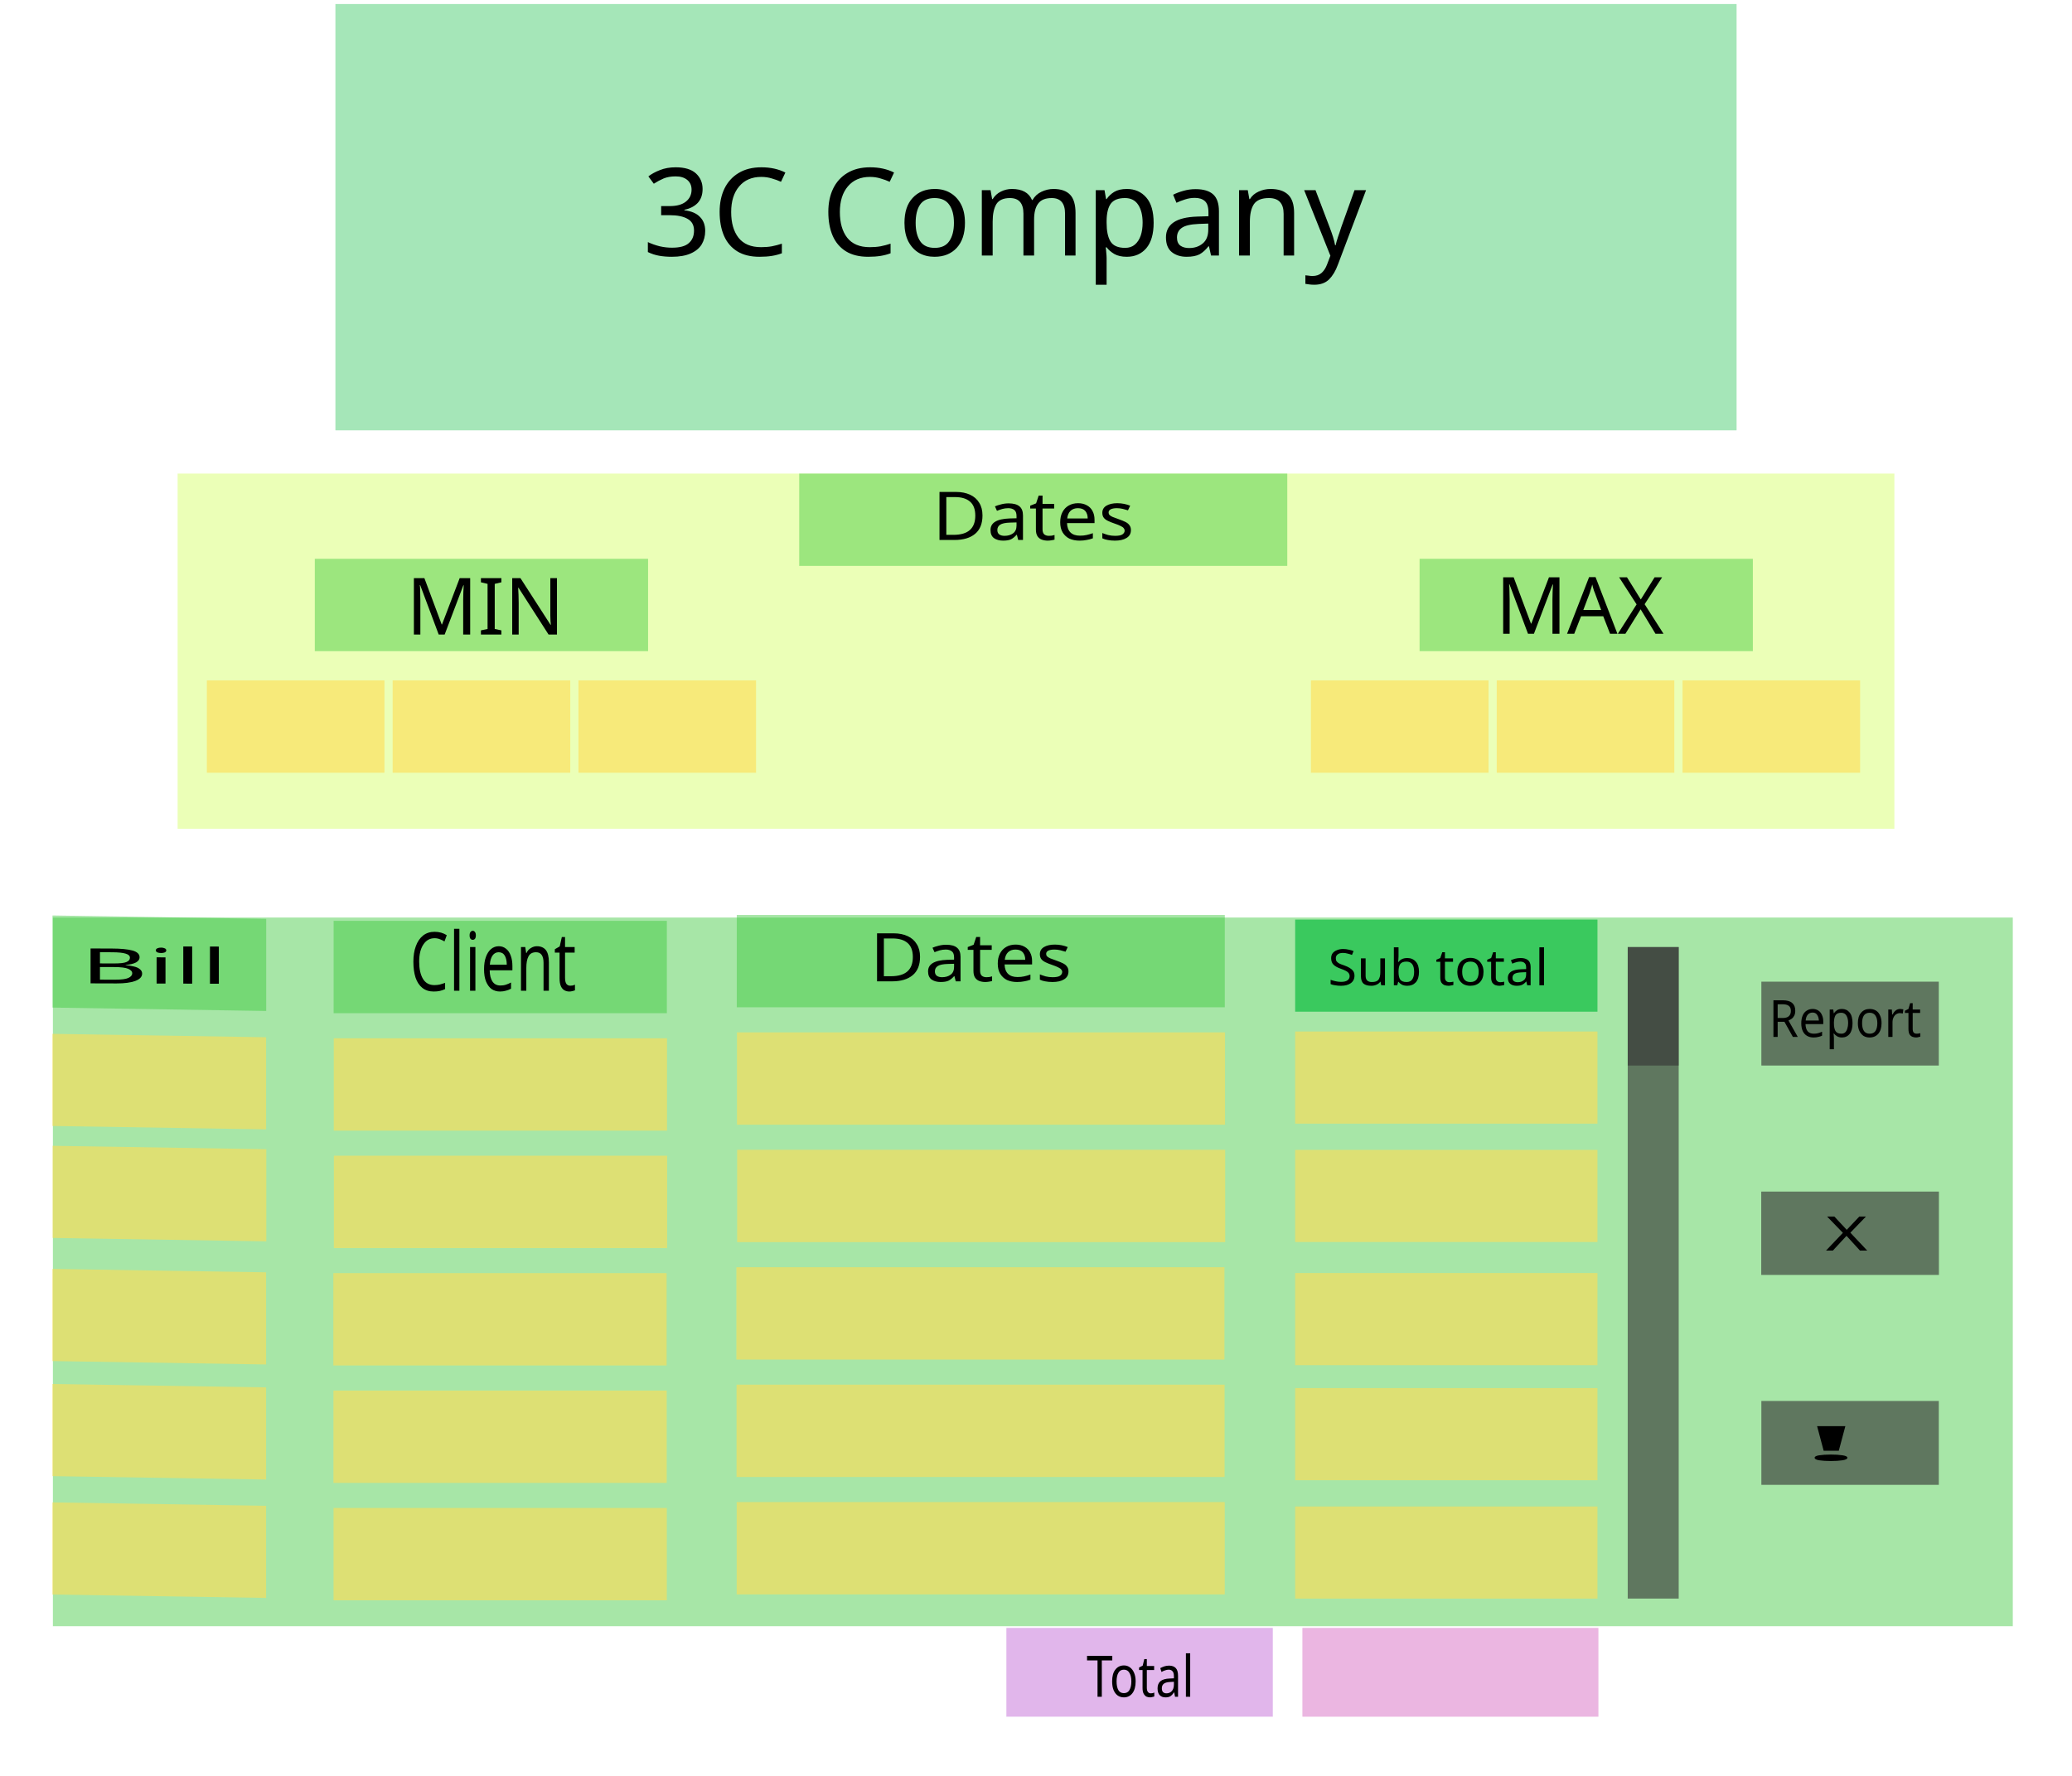
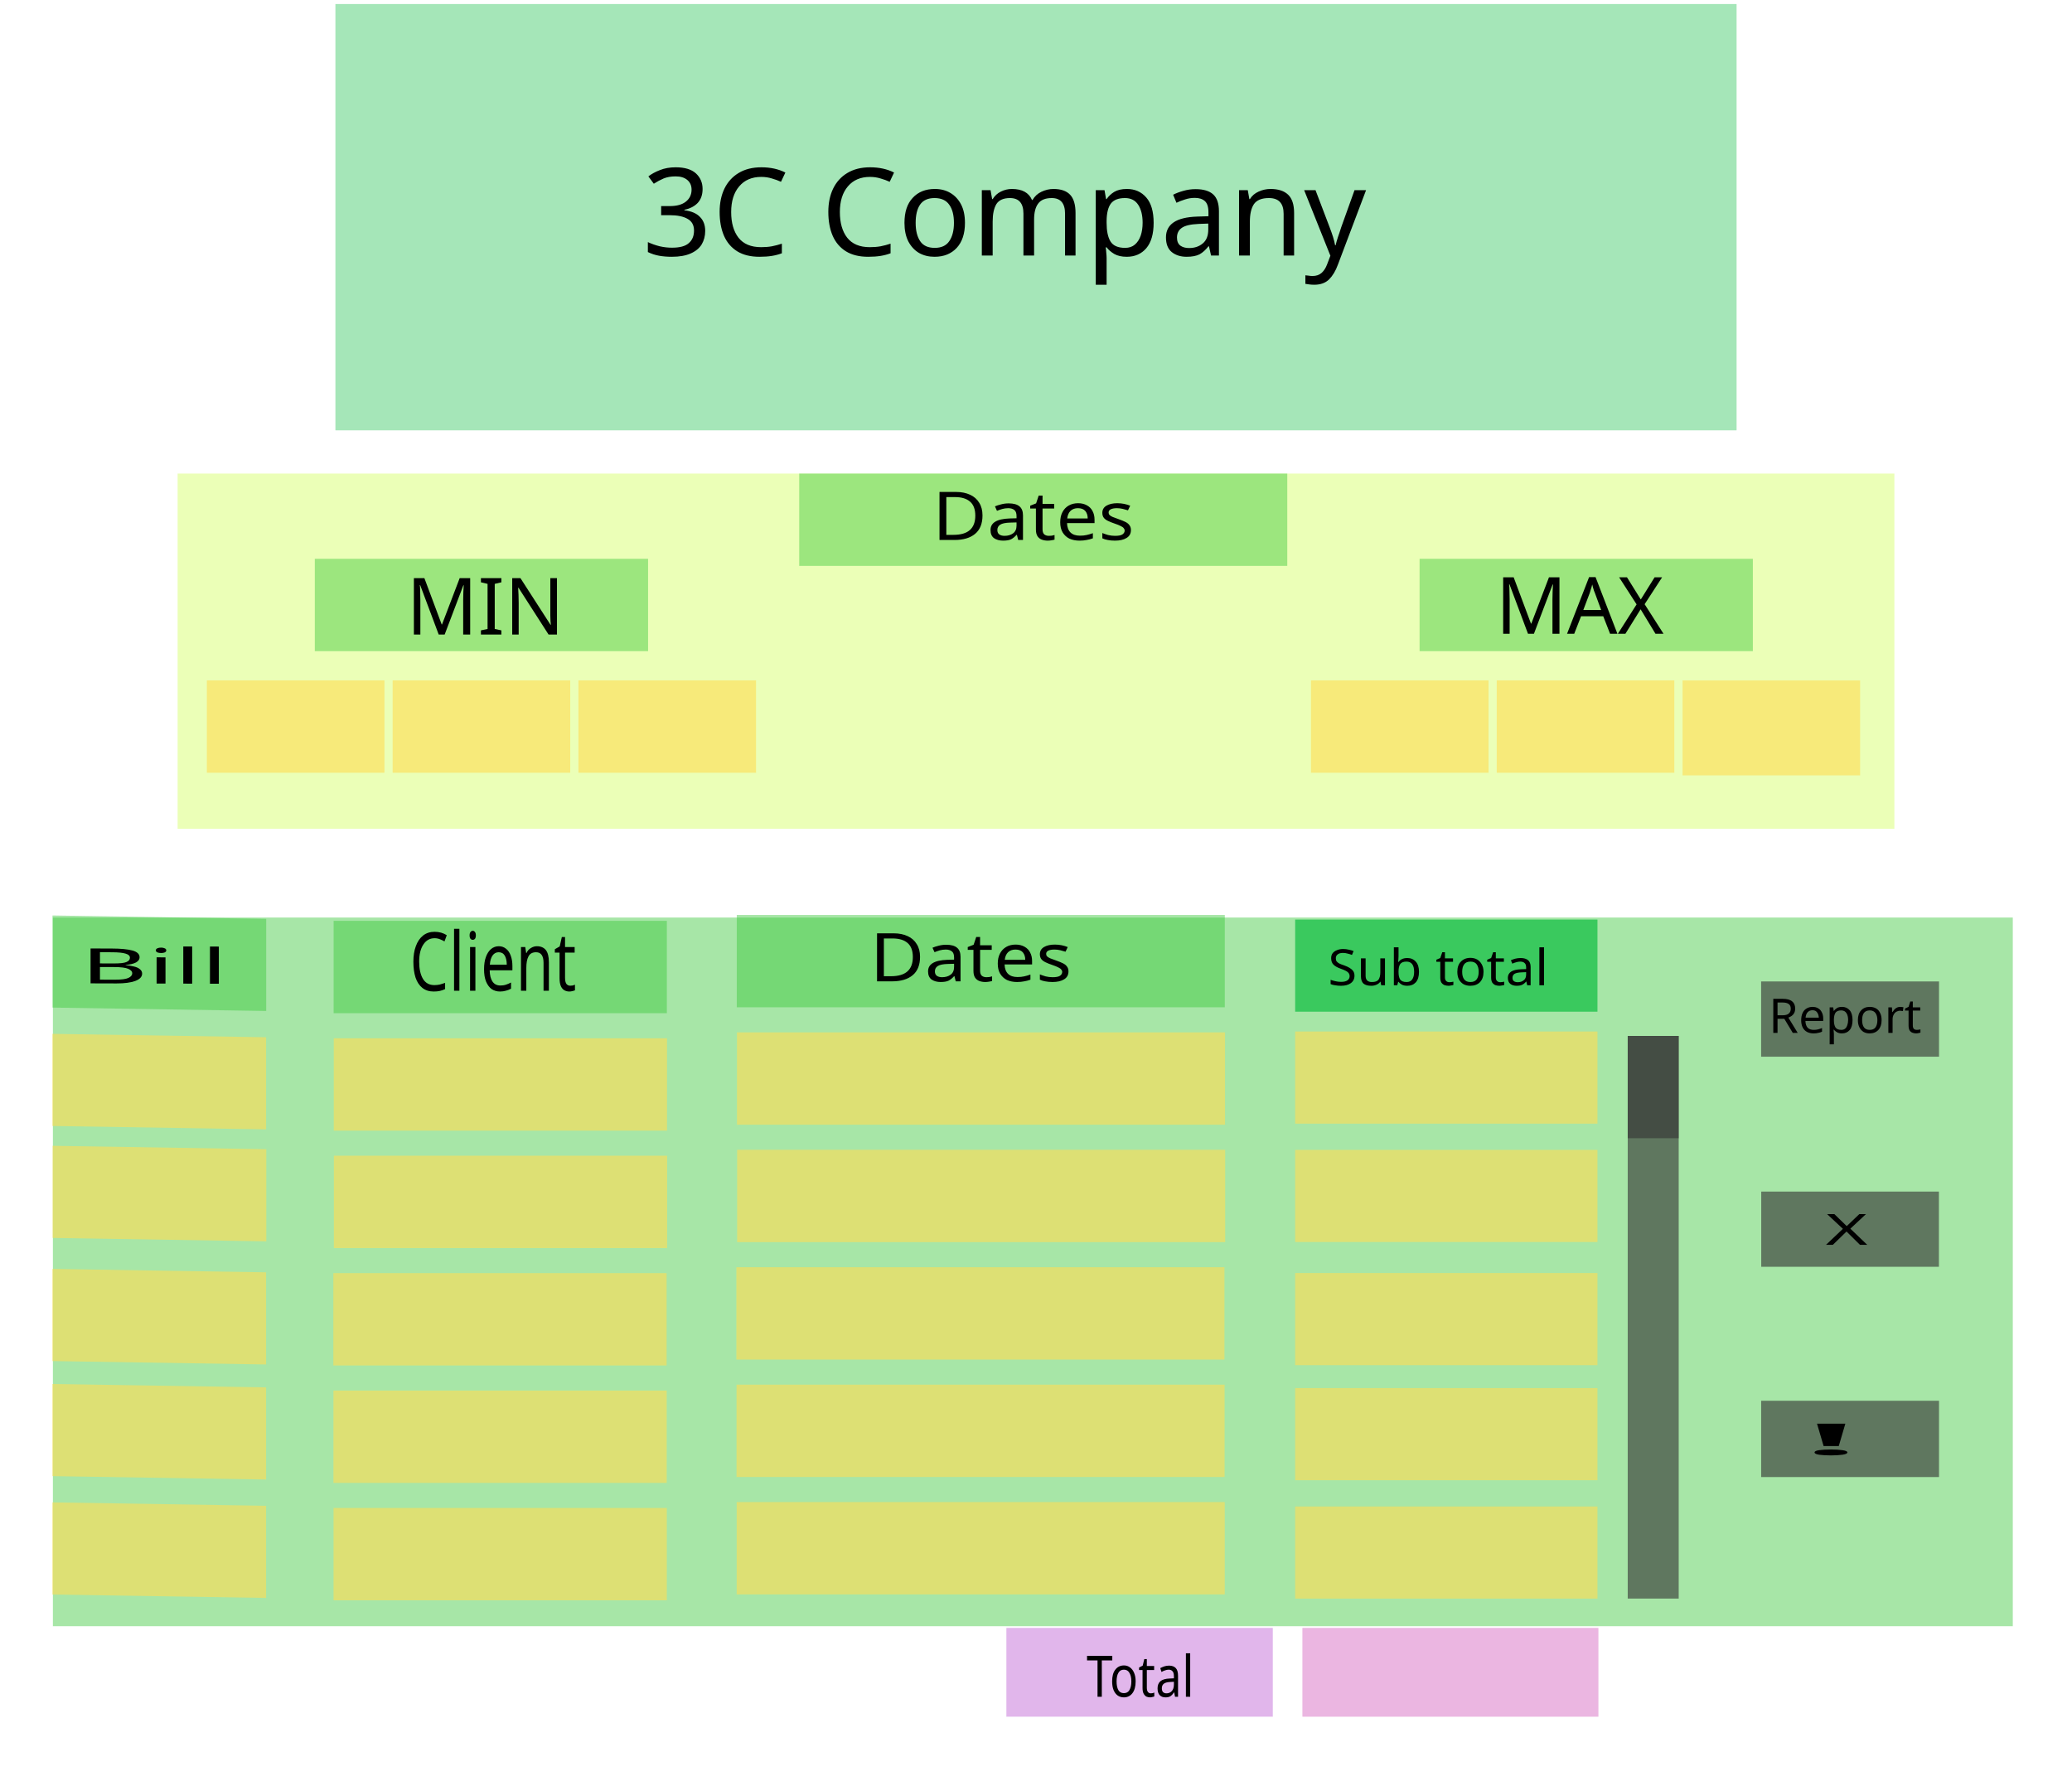
- <svg xmlns="http://www.w3.org/2000/svg" xmlns:ns2="http://www.openswatchbook.org/uri/2009/osb" xmlns:xlink="http://www.w3.org/1999/xlink" width="700" height="600" viewBox="0 0 185.208 158.75" version="1.1" id="svg8">
+ <svg xmlns="http://www.w3.org/2000/svg" xmlns:ns2="http://www.openswatchbook.org/uri/2009/osb" xmlns:xlink="http://www.w3.org/1999/xlink" id="svg8" version="1.1" viewBox="0 0 185.208 158.75" height="600" width="700">
  <defs id="defs2">
-     <linearGradient gradientUnits="userSpaceOnUse" y2="18.521" x2="122.058" y1="18.521" x1="-0.35" id="linearGradient3717" xlink:href="#linearGradient3715" gradientTransform="matrix(1.02906,0,0,1.028784,29.99345,0.3601222)" />
-     <linearGradient ns2:paint="solid" id="linearGradient3715">
-       <stop id="stop3713" offset="0" style="stop-color:#36c661;stop-opacity:1;" />
+     <linearGradient gradientTransform="matrix(1.02906,0,0,1.028784,29.99345,0.3601222)" xlink:href="#linearGradient3715" id="linearGradient3717" x1="-0.35" y1="18.521" x2="122.058" y2="18.521" gradientUnits="userSpaceOnUse" />
+     <linearGradient id="linearGradient3715" ns2:paint="solid">
+       <stop style="stop-color:#36c661;stop-opacity:1;" offset="0" id="stop3713" />
    </linearGradient>
  </defs>
  <g id="layer1">
-     <g transform="translate(-0.01186391)" id="g427">
-       <rect style="display:inline;opacity:0.446;fill:url(#linearGradient3717);fill-opacity:1;fill-rule:nonzero;stroke:#26b833;stroke-width:0.72;stroke-linecap:round;stroke-linejoin:bevel;stroke-miterlimit:4;stroke-dasharray:0.72, 2.881;stroke-dashoffset:0;stroke-opacity:0;paint-order:fill markers stroke" id="rect1404" width="125.245" height="38.108" x="29.993" y="0.36" ry="0" />
-       <text transform="scale(1.000134,0.9998658)" xml:space="preserve" style="font-style:normal;font-weight:normal;font-size:10.889px;line-height:1.25;font-family:sans-serif;letter-spacing:0px;word-spacing:0px;display:inline;fill:#000000;fill-opacity:1;stroke:none;stroke-width:0.272" x="57.428" y="22.847" id="text1570">
-         <tspan id="tspan1568" x="57.428" y="22.847" style="stroke-width:0.272">3C Company</tspan>
+     <g id="g427" transform="translate(-0.01186391)">
+       <rect ry="0" y="0.36" x="29.993" height="38.108" width="125.245" id="rect1404" style="display:inline;opacity:0.446;fill:url(#linearGradient3717);fill-opacity:1;fill-rule:nonzero;stroke:#26b833;stroke-width:0.72;stroke-linecap:round;stroke-linejoin:bevel;stroke-miterlimit:4;stroke-dasharray:0.72, 2.881;stroke-dashoffset:0;stroke-opacity:0;paint-order:fill markers stroke" />
+       <text id="text1570" y="22.847" x="57.428" style="font-style:normal;font-weight:normal;font-size:10.889px;line-height:1.25;font-family:sans-serif;letter-spacing:0px;word-spacing:0px;display:inline;fill:#000000;fill-opacity:1;stroke:none;stroke-width:0.272" xml:space="preserve" transform="scale(1.000134,0.9998658)">
+         <tspan style="stroke-width:0.272" y="22.847" x="57.428" id="tspan1568">3C Company</tspan>
      </text>
    </g>
-     <rect style="opacity:0.571;fill:#37c837;fill-opacity:0.755;fill-rule:evenodd;stroke:#26b833;stroke-width:0.858;stroke-linecap:round;stroke-linejoin:bevel;stroke-dasharray:0.858, 3.431;stroke-opacity:0;paint-order:fill markers stroke" id="rect885" width="175.191" height="63.349" x="4.726" y="82.021" />
-     <rect style="opacity:0.81;fill:#333333;fill-opacity:0.755;fill-rule:evenodd;stroke:#26b833;stroke-width:0.919;stroke-linecap:round;stroke-linejoin:bevel;stroke-dasharray:0.919, 3.676;stroke-opacity:0;paint-order:fill markers stroke" id="rect3031" width="4.557" height="58.239" x="145.496" y="84.661" />
-     <rect style="opacity:0.81;fill:#333333;fill-opacity:0.755;fill-rule:evenodd;stroke:#26b833;stroke-width:0.919;stroke-linecap:round;stroke-linejoin:bevel;stroke-dasharray:0.919, 3.676;stroke-opacity:0;paint-order:fill markers stroke" id="rect3033" width="4.557" height="10.589" x="145.496" y="84.661" />
-     <g transform="translate(1.33733,-6.21544)" id="g377">
-       <rect y="112.733" x="156.093" height="7.45" width="15.882" id="rect3035" style="opacity:0.81;fill:#333333;fill-opacity:0.755;fill-rule:evenodd;stroke:#26b833;stroke-width:0.831;stroke-linecap:round;stroke-linejoin:bevel;stroke-dasharray:0.831, 3.323;stroke-opacity:0;paint-order:fill markers stroke" />
-       <text transform="scale(1.221583,0.8186098)" id="text3053" y="144.159" x="132.503" style="font-size:5.201px;line-height:1.25;font-family:sans-serif;letter-spacing:0px;word-spacing:0px;stroke-width:0.325" xml:space="preserve">
-         <tspan style="stroke-width:0.325" y="144.159" x="132.503" id="tspan3051">X</tspan>
+     <rect y="82.021" x="4.726" height="63.349" width="175.191" id="rect885" style="opacity:0.571;fill:#37c837;fill-opacity:0.755;fill-rule:evenodd;stroke:#26b833;stroke-width:0.858;stroke-linecap:round;stroke-linejoin:bevel;stroke-dasharray:0.858, 3.431;stroke-opacity:0;paint-order:fill markers stroke" />
+     <g transform="matrix(1,0,0,0.8636126,0,19.48975)" id="g190">
+       <rect style="opacity:0.81;fill:#333333;fill-opacity:0.755;fill-rule:evenodd;stroke:#26b833;stroke-width:0.919;stroke-linecap:round;stroke-linejoin:bevel;stroke-dasharray:0.919, 3.676;stroke-opacity:0;paint-order:fill markers stroke" id="rect3031" width="4.557" height="58.239" x="145.496" y="84.661" />
+       <rect style="opacity:0.81;fill:#333333;fill-opacity:0.755;fill-rule:evenodd;stroke:#26b833;stroke-width:0.919;stroke-linecap:round;stroke-linejoin:bevel;stroke-dasharray:0.919, 3.676;stroke-opacity:0;paint-order:fill markers stroke" id="rect3033" width="4.557" height="10.589" x="145.496" y="84.661" />
+     </g>
+     <g id="g377" transform="matrix(1,0,0,0.9024935,1.33733,4.776802)">
+       <rect style="opacity:0.81;fill:#333333;fill-opacity:0.755;fill-rule:evenodd;stroke:#26b833;stroke-width:0.831;stroke-linecap:round;stroke-linejoin:bevel;stroke-dasharray:0.831, 3.323;stroke-opacity:0;paint-order:fill markers stroke" id="rect3035" width="15.882" height="7.45" x="156.093" y="112.733" />
+       <text xml:space="preserve" style="font-size:5.201px;line-height:1.25;font-family:sans-serif;letter-spacing:0px;word-spacing:0px;stroke-width:0.325" x="132.503" y="144.159" id="text3053" transform="scale(1.221583,0.8186098)">
+         <tspan id="tspan3051" x="132.503" y="144.159" style="stroke-width:0.325">X</tspan>
      </text>
    </g>
-     <g transform="translate(1.33733)" id="g382">
-       <rect y="125.236" x="156.104" height="7.497" width="15.861" id="rect3037" style="opacity:0.81;fill:#333333;fill-opacity:0.755;fill-rule:evenodd;stroke:#26b833;stroke-width:0.833;stroke-linecap:round;stroke-linejoin:bevel;stroke-dasharray:0.833, 3.331;stroke-opacity:0;paint-order:fill markers stroke" />
-       <text transform="scale(2.341617,0.4270553)" id="text3057" y="305.688" x="67.98" style="font-size:10.031px;line-height:1.25;font-family:sans-serif;letter-spacing:0px;word-spacing:0px;stroke-width:0.627" xml:space="preserve">
-         <tspan style="stroke-width:0.627" y="305.688" x="67.98" id="tspan3055">!</tspan>
+     <g id="g382" transform="matrix(1.00237,0,0,0.9095713,0.9485858,11.30647)">
+       <rect style="opacity:0.81;fill:#333333;fill-opacity:0.755;fill-rule:evenodd;stroke:#26b833;stroke-width:0.833;stroke-linecap:round;stroke-linejoin:bevel;stroke-dasharray:0.833, 3.331;stroke-opacity:0;paint-order:fill markers stroke" id="rect3037" width="15.861" height="7.497" x="156.104" y="125.236" />
+       <text xml:space="preserve" style="font-size:10.031px;line-height:1.25;font-family:sans-serif;letter-spacing:0px;word-spacing:0px;stroke-width:0.627" x="67.98" y="305.688" id="text3057" transform="scale(2.341617,0.4270553)">
+         <tspan id="tspan3055" x="67.98" y="305.688" style="stroke-width:0.627">!</tspan>
      </text>
    </g>
-     <rect y="145.521" x="89.958" height="7.937" width="23.812" id="rect3067-3" style="opacity:0.55;fill:#bc5fd3;fill-opacity:0.839;fill-rule:evenodd;stroke:#26b833;stroke-width:0.828;stroke-linecap:round;stroke-linejoin:bevel;stroke-dasharray:0.828, 3.313;stroke-opacity:0;paint-order:fill markers stroke" />
-     <text xml:space="preserve" style="font-size:4.66px;line-height:1.25;font-family:sans-serif;letter-spacing:0px;word-spacing:0px;stroke-width:0.291" x="106.906" y="137.801" id="text3100" transform="scale(0.9084976,1.100718)">
-       <tspan id="tspan3098" x="106.906" y="137.801" style="stroke-width:0.291">Total</tspan>
+     <rect style="opacity:0.55;fill:#bc5fd3;fill-opacity:0.839;fill-rule:evenodd;stroke:#26b833;stroke-width:0.828;stroke-linecap:round;stroke-linejoin:bevel;stroke-dasharray:0.828, 3.313;stroke-opacity:0;paint-order:fill markers stroke" id="rect3067-3" width="23.812" height="7.937" x="89.958" y="145.521" />
+     <text transform="scale(0.9084976,1.100718)" id="text3100" y="137.801" x="106.906" style="font-size:4.66px;line-height:1.25;font-family:sans-serif;letter-spacing:0px;word-spacing:0px;stroke-width:0.291" xml:space="preserve">
+       <tspan style="stroke-width:0.291" y="137.801" x="106.906" id="tspan3098">Total</tspan>
    </text>
-     <rect ry="0" y="145.521" x="116.417" height="7.938" width="26.458" id="rect3104-1" style="opacity:0.55;fill:#d35fbc;fill-opacity:0.839;fill-rule:evenodd;stroke:#26b833;stroke-width:0.7;stroke-linecap:round;stroke-linejoin:bevel;stroke-dasharray:0.7, 2.8;stroke-opacity:0;paint-order:fill markers stroke" />
-     <rect transform="matrix(0.9998742,0.01585889,0,1,0,0)" y="81.761" x="4.693" height="8.236" width="19.104" id="rect887-3" style="opacity:0.571;fill:#37c837;fill-opacity:0.755;fill-rule:evenodd;stroke:#26b833;stroke-width:0.408;stroke-linecap:round;stroke-linejoin:bevel;stroke-dasharray:0.408, 1.634;stroke-opacity:0;paint-order:fill markers stroke" />
-     <text transform="matrix(1.453207,0.00436358,0,0.6881331,0,0)" id="text913-8" y="127.706" x="4.961" style="font-size:6.35px;line-height:1.25;font-family:sans-serif;letter-spacing:0px;word-spacing:0px;stroke-width:0.512" xml:space="preserve">
-       <tspan style="font-size:6.35px;stroke-width:0.512" y="127.706" x="4.961" id="tspan911-5">Bill</tspan>
+     <rect style="opacity:0.55;fill:#d35fbc;fill-opacity:0.839;fill-rule:evenodd;stroke:#26b833;stroke-width:0.7;stroke-linecap:round;stroke-linejoin:bevel;stroke-dasharray:0.7, 2.8;stroke-opacity:0;paint-order:fill markers stroke" id="rect3104-1" width="26.458" height="7.938" x="116.417" y="145.521" ry="0" />
+     <rect style="opacity:0.571;fill:#37c837;fill-opacity:0.755;fill-rule:evenodd;stroke:#26b833;stroke-width:0.408;stroke-linecap:round;stroke-linejoin:bevel;stroke-dasharray:0.408, 1.634;stroke-opacity:0;paint-order:fill markers stroke" id="rect887-3" width="19.104" height="8.236" x="4.693" y="81.761" transform="matrix(0.9998742,0.01585889,0,1,0,0)" />
+     <text xml:space="preserve" style="font-size:6.35px;line-height:1.25;font-family:sans-serif;letter-spacing:0px;word-spacing:0px;stroke-width:0.512" x="4.961" y="127.706" id="text913-8" transform="matrix(1.453207,0.00436358,0,0.6881331,0,0)">
+       <tspan id="tspan911-5" x="4.961" y="127.706" style="font-size:6.35px;stroke-width:0.512">Bill</tspan>
    </text>
-     <rect transform="matrix(0.9998742,0.01585889,0,1,0,0)" style="opacity:0.81;fill:#ffdd55;fill-opacity:0.755;fill-rule:evenodd;stroke:#26b833;stroke-width:0.408;stroke-linecap:round;stroke-linejoin:bevel;stroke-dasharray:0.408, 1.634;stroke-opacity:0;paint-order:fill markers stroke" id="rect887-3-8" width="19.104" height="8.236" x="4.684" y="113.359" />
-     <rect transform="matrix(0.9998742,0.01585889,0,1,0,0)" y="123.645" x="4.684" height="8.236" width="19.104" id="rect887-3-8-2" style="opacity:0.81;fill:#ffdd55;fill-opacity:0.755;fill-rule:evenodd;stroke:#26b833;stroke-width:0.408;stroke-linecap:round;stroke-linejoin:bevel;stroke-dasharray:0.408, 1.634;stroke-opacity:0;paint-order:fill markers stroke" />
-     <rect transform="matrix(0.9998742,0.01585889,0,1,0,0)" style="opacity:0.81;fill:#ffdd55;fill-opacity:0.755;fill-rule:evenodd;stroke:#26b833;stroke-width:0.408;stroke-linecap:round;stroke-linejoin:bevel;stroke-dasharray:0.408, 1.634;stroke-opacity:0;paint-order:fill markers stroke" id="rect887-3-8-2-2" width="19.104" height="8.236" x="4.684" y="134.228" />
-     <rect transform="matrix(0.9998742,0.01585889,0,1,0,0)" y="92.344" x="4.684" height="8.236" width="19.104" id="rect887-3-8-1" style="opacity:0.81;fill:#ffdd55;fill-opacity:0.755;fill-rule:evenodd;stroke:#26b833;stroke-width:0.408;stroke-linecap:round;stroke-linejoin:bevel;stroke-dasharray:0.408, 1.634;stroke-opacity:0;paint-order:fill markers stroke" />
-     <rect transform="matrix(0.9998742,0.01585889,0,1,0,0)" style="opacity:0.81;fill:#ffdd55;fill-opacity:0.755;fill-rule:evenodd;stroke:#26b833;stroke-width:0.408;stroke-linecap:round;stroke-linejoin:bevel;stroke-dasharray:0.408, 1.634;stroke-opacity:0;paint-order:fill markers stroke" id="rect887-3-8-2-3" width="19.104" height="8.236" x="4.702" y="102.352" />
-     <rect y="82.317" x="29.819" height="8.255" width="29.79" id="rect889-8" style="opacity:0.571;fill:#37c837;fill-opacity:0.755;fill-rule:evenodd;stroke:#26b833;stroke-width:0.64;stroke-linecap:round;stroke-linejoin:bevel;stroke-dasharray:0.64, 2.561;stroke-opacity:0;paint-order:fill markers stroke" />
-     <text transform="scale(0.8722238,1.146495)" id="text909-1" y="77.246" x="41.973" style="font-size:6.35px;line-height:1.25;font-family:sans-serif;letter-spacing:0px;word-spacing:0px;stroke-width:0.31" xml:space="preserve">
-       <tspan id="tspan125" style="font-size:6.35px;stroke-width:0.31" y="77.246" x="41.973">Client</tspan>
+     <rect y="113.359" x="4.684" height="8.236" width="19.104" id="rect887-3-8" style="opacity:0.81;fill:#ffdd55;fill-opacity:0.755;fill-rule:evenodd;stroke:#26b833;stroke-width:0.408;stroke-linecap:round;stroke-linejoin:bevel;stroke-dasharray:0.408, 1.634;stroke-opacity:0;paint-order:fill markers stroke" transform="matrix(0.9998742,0.01585889,0,1,0,0)" />
+     <rect style="opacity:0.81;fill:#ffdd55;fill-opacity:0.755;fill-rule:evenodd;stroke:#26b833;stroke-width:0.408;stroke-linecap:round;stroke-linejoin:bevel;stroke-dasharray:0.408, 1.634;stroke-opacity:0;paint-order:fill markers stroke" id="rect887-3-8-2" width="19.104" height="8.236" x="4.684" y="123.645" transform="matrix(0.9998742,0.01585889,0,1,0,0)" />
+     <rect y="134.228" x="4.684" height="8.236" width="19.104" id="rect887-3-8-2-2" style="opacity:0.81;fill:#ffdd55;fill-opacity:0.755;fill-rule:evenodd;stroke:#26b833;stroke-width:0.408;stroke-linecap:round;stroke-linejoin:bevel;stroke-dasharray:0.408, 1.634;stroke-opacity:0;paint-order:fill markers stroke" transform="matrix(0.9998742,0.01585889,0,1,0,0)" />
+     <rect style="opacity:0.81;fill:#ffdd55;fill-opacity:0.755;fill-rule:evenodd;stroke:#26b833;stroke-width:0.408;stroke-linecap:round;stroke-linejoin:bevel;stroke-dasharray:0.408, 1.634;stroke-opacity:0;paint-order:fill markers stroke" id="rect887-3-8-1" width="19.104" height="8.236" x="4.684" y="92.344" transform="matrix(0.9998742,0.01585889,0,1,0,0)" />
+     <rect y="102.352" x="4.702" height="8.236" width="19.104" id="rect887-3-8-2-3" style="opacity:0.81;fill:#ffdd55;fill-opacity:0.755;fill-rule:evenodd;stroke:#26b833;stroke-width:0.408;stroke-linecap:round;stroke-linejoin:bevel;stroke-dasharray:0.408, 1.634;stroke-opacity:0;paint-order:fill markers stroke" transform="matrix(0.9998742,0.01585889,0,1,0,0)" />
+     <rect style="opacity:0.571;fill:#37c837;fill-opacity:0.755;fill-rule:evenodd;stroke:#26b833;stroke-width:0.64;stroke-linecap:round;stroke-linejoin:bevel;stroke-dasharray:0.64, 2.561;stroke-opacity:0;paint-order:fill markers stroke" id="rect889-8" width="29.79" height="8.255" x="29.819" y="82.317" />
+     <text xml:space="preserve" style="font-size:6.35px;line-height:1.25;font-family:sans-serif;letter-spacing:0px;word-spacing:0px;stroke-width:0.31" x="41.973" y="77.246" id="text909-1" transform="scale(0.8722238,1.146495)">
+       <tspan x="41.973" y="77.246" style="font-size:6.35px;stroke-width:0.31" id="tspan125">Client</tspan>
    </text>
-     <rect style="opacity:0.81;fill:#ffdd55;fill-opacity:0.755;fill-rule:evenodd;stroke:#26b833;stroke-width:0.64;stroke-linecap:round;stroke-linejoin:bevel;stroke-dasharray:0.64, 2.561;stroke-opacity:0;paint-order:fill markers stroke" id="rect889-8-7" width="29.79" height="8.255" x="29.796" y="113.808" />
-     <rect y="124.304" x="29.805" height="8.255" width="29.79" id="rect889-8-7-1" style="opacity:0.81;fill:#ffdd55;fill-opacity:0.755;fill-rule:evenodd;stroke:#26b833;stroke-width:0.64;stroke-linecap:round;stroke-linejoin:bevel;stroke-dasharray:0.64, 2.561;stroke-opacity:0;paint-order:fill markers stroke" />
-     <rect style="opacity:0.81;fill:#ffdd55;fill-opacity:0.755;fill-rule:evenodd;stroke:#26b833;stroke-width:0.64;stroke-linecap:round;stroke-linejoin:bevel;stroke-dasharray:0.64, 2.561;stroke-opacity:0;paint-order:fill markers stroke" id="rect889-8-7-1-7" width="29.79" height="8.255" x="29.814" y="134.801" />
-     <rect y="92.814" x="29.833" height="8.255" width="29.79" id="rect889-8-7-4" style="opacity:0.81;fill:#ffdd55;fill-opacity:0.755;fill-rule:evenodd;stroke:#26b833;stroke-width:0.64;stroke-linecap:round;stroke-linejoin:bevel;stroke-dasharray:0.64, 2.561;stroke-opacity:0;paint-order:fill markers stroke" />
-     <rect style="opacity:0.81;fill:#ffdd55;fill-opacity:0.755;fill-rule:evenodd;stroke:#26b833;stroke-width:0.64;stroke-linecap:round;stroke-linejoin:bevel;stroke-dasharray:0.64, 2.561;stroke-opacity:0;paint-order:fill markers stroke" id="rect889-8-7-1-1" width="29.79" height="8.255" x="29.842" y="103.311" />
-     <rect y="82.201" x="115.769" height="8.236" width="27.022" id="rect893-8" style="fill:#25c350;fill-opacity:0.839;fill-rule:evenodd;stroke:#26b833;stroke-width:0.76;stroke-linecap:round;stroke-linejoin:bevel;stroke-dasharray:0.76, 3.038;stroke-opacity:0;paint-order:fill markers stroke" />
-     <text id="text921-1" y="90.399" x="115.647" style="font-size:4.586px;line-height:1.25;font-family:sans-serif;letter-spacing:0px;word-spacing:0px;stroke-width:0.305" xml:space="preserve" transform="scale(1.026374,0.9743041)">
-       <tspan id="tspan923-0" style="font-size:4.586px;stroke-width:0.305" y="90.399" x="115.647">Sub total</tspan>
+     <rect y="113.808" x="29.796" height="8.255" width="29.79" id="rect889-8-7" style="opacity:0.81;fill:#ffdd55;fill-opacity:0.755;fill-rule:evenodd;stroke:#26b833;stroke-width:0.64;stroke-linecap:round;stroke-linejoin:bevel;stroke-dasharray:0.64, 2.561;stroke-opacity:0;paint-order:fill markers stroke" />
+     <rect style="opacity:0.81;fill:#ffdd55;fill-opacity:0.755;fill-rule:evenodd;stroke:#26b833;stroke-width:0.64;stroke-linecap:round;stroke-linejoin:bevel;stroke-dasharray:0.64, 2.561;stroke-opacity:0;paint-order:fill markers stroke" id="rect889-8-7-1" width="29.79" height="8.255" x="29.805" y="124.304" />
+     <rect y="134.801" x="29.814" height="8.255" width="29.79" id="rect889-8-7-1-7" style="opacity:0.81;fill:#ffdd55;fill-opacity:0.755;fill-rule:evenodd;stroke:#26b833;stroke-width:0.64;stroke-linecap:round;stroke-linejoin:bevel;stroke-dasharray:0.64, 2.561;stroke-opacity:0;paint-order:fill markers stroke" />
+     <rect style="opacity:0.81;fill:#ffdd55;fill-opacity:0.755;fill-rule:evenodd;stroke:#26b833;stroke-width:0.64;stroke-linecap:round;stroke-linejoin:bevel;stroke-dasharray:0.64, 2.561;stroke-opacity:0;paint-order:fill markers stroke" id="rect889-8-7-4" width="29.79" height="8.255" x="29.833" y="92.814" />
+     <rect y="103.311" x="29.842" height="8.255" width="29.79" id="rect889-8-7-1-1" style="opacity:0.81;fill:#ffdd55;fill-opacity:0.755;fill-rule:evenodd;stroke:#26b833;stroke-width:0.64;stroke-linecap:round;stroke-linejoin:bevel;stroke-dasharray:0.64, 2.561;stroke-opacity:0;paint-order:fill markers stroke" />
+     <rect style="fill:#25c350;fill-opacity:0.839;fill-rule:evenodd;stroke:#26b833;stroke-width:0.76;stroke-linecap:round;stroke-linejoin:bevel;stroke-dasharray:0.76, 3.038;stroke-opacity:0;paint-order:fill markers stroke" id="rect893-8" width="27.022" height="8.236" x="115.769" y="82.201" />
+     <text transform="scale(1.026374,0.9743041)" xml:space="preserve" style="font-size:4.586px;line-height:1.25;font-family:sans-serif;letter-spacing:0px;word-spacing:0px;stroke-width:0.305" x="115.647" y="90.399" id="text921-1">
+       <tspan x="115.647" y="90.399" style="font-size:4.586px;stroke-width:0.305" id="tspan923-0">Sub total</tspan>
    </text>
-     <rect style="opacity:0.81;fill:#ffdd55;fill-opacity:0.755;fill-rule:evenodd;stroke:#26b833;stroke-width:0.76;stroke-linecap:round;stroke-linejoin:bevel;stroke-dasharray:0.76, 3.038;stroke-opacity:0;paint-order:fill markers stroke" id="rect893-8-6" width="27.022" height="8.236" x="115.769" y="113.8" />
-     <rect y="124.085" x="115.769" height="8.236" width="27.022" id="rect893-8-6-6" style="opacity:0.81;fill:#ffdd55;fill-opacity:0.755;fill-rule:evenodd;stroke:#26b833;stroke-width:0.76;stroke-linecap:round;stroke-linejoin:bevel;stroke-dasharray:0.76, 3.038;stroke-opacity:0;paint-order:fill markers stroke" />
-     <rect style="opacity:0.81;fill:#ffdd55;fill-opacity:0.755;fill-rule:evenodd;stroke:#26b833;stroke-width:0.76;stroke-linecap:round;stroke-linejoin:bevel;stroke-dasharray:0.76, 3.038;stroke-opacity:0;paint-order:fill markers stroke" id="rect893-8-6-6-7" width="27.022" height="8.236" x="115.769" y="134.668" />
-     <rect y="92.209" x="115.769" height="8.236" width="27.022" id="rect893-8-6-2" style="opacity:0.81;fill:#ffdd55;fill-opacity:0.755;fill-rule:evenodd;stroke:#26b833;stroke-width:0.76;stroke-linecap:round;stroke-linejoin:bevel;stroke-dasharray:0.76, 3.038;stroke-opacity:0;paint-order:fill markers stroke" />
-     <rect style="opacity:0.81;fill:#ffdd55;fill-opacity:0.755;fill-rule:evenodd;stroke:#26b833;stroke-width:0.76;stroke-linecap:round;stroke-linejoin:bevel;stroke-dasharray:0.76, 3.038;stroke-opacity:0;paint-order:fill markers stroke" id="rect893-8-6-6-6" width="27.022" height="8.236" x="115.769" y="102.792" />
-     <rect style="opacity:0.571;fill:#37c837;fill-opacity:0.755;fill-rule:evenodd;stroke:#26b833;stroke-width:0.775;stroke-linecap:round;stroke-linejoin:bevel;stroke-dasharray:0.775, 3.099;stroke-opacity:0;paint-order:fill markers stroke" id="rect889-8-9" width="43.626" height="8.255" x="65.855" y="81.79" />
-     <text xml:space="preserve" style="font-size:6.35px;line-height:1.25;font-family:sans-serif;letter-spacing:0px;word-spacing:0px;stroke-width:0.375" x="73.663" y="92.594" id="text909-1-4" transform="scale(1.055508,0.947411)">
-       <tspan x="73.663" y="92.594" style="font-size:6.35px;stroke-width:0.375" id="tspan125-0">Dates</tspan>
+     <rect y="113.8" x="115.769" height="8.236" width="27.022" id="rect893-8-6" style="opacity:0.81;fill:#ffdd55;fill-opacity:0.755;fill-rule:evenodd;stroke:#26b833;stroke-width:0.76;stroke-linecap:round;stroke-linejoin:bevel;stroke-dasharray:0.76, 3.038;stroke-opacity:0;paint-order:fill markers stroke" />
+     <rect style="opacity:0.81;fill:#ffdd55;fill-opacity:0.755;fill-rule:evenodd;stroke:#26b833;stroke-width:0.76;stroke-linecap:round;stroke-linejoin:bevel;stroke-dasharray:0.76, 3.038;stroke-opacity:0;paint-order:fill markers stroke" id="rect893-8-6-6" width="27.022" height="8.236" x="115.769" y="124.085" />
+     <rect y="134.668" x="115.769" height="8.236" width="27.022" id="rect893-8-6-6-7" style="opacity:0.81;fill:#ffdd55;fill-opacity:0.755;fill-rule:evenodd;stroke:#26b833;stroke-width:0.76;stroke-linecap:round;stroke-linejoin:bevel;stroke-dasharray:0.76, 3.038;stroke-opacity:0;paint-order:fill markers stroke" />
+     <rect style="opacity:0.81;fill:#ffdd55;fill-opacity:0.755;fill-rule:evenodd;stroke:#26b833;stroke-width:0.76;stroke-linecap:round;stroke-linejoin:bevel;stroke-dasharray:0.76, 3.038;stroke-opacity:0;paint-order:fill markers stroke" id="rect893-8-6-2" width="27.022" height="8.236" x="115.769" y="92.209" />
+     <rect y="102.792" x="115.769" height="8.236" width="27.022" id="rect893-8-6-6-6" style="opacity:0.81;fill:#ffdd55;fill-opacity:0.755;fill-rule:evenodd;stroke:#26b833;stroke-width:0.76;stroke-linecap:round;stroke-linejoin:bevel;stroke-dasharray:0.76, 3.038;stroke-opacity:0;paint-order:fill markers stroke" />
+     <rect y="81.79" x="65.855" height="8.255" width="43.626" id="rect889-8-9" style="opacity:0.571;fill:#37c837;fill-opacity:0.755;fill-rule:evenodd;stroke:#26b833;stroke-width:0.775;stroke-linecap:round;stroke-linejoin:bevel;stroke-dasharray:0.775, 3.099;stroke-opacity:0;paint-order:fill markers stroke" />
+     <text transform="scale(1.055508,0.947411)" id="text909-1-4" y="92.594" x="73.663" style="font-size:6.35px;line-height:1.25;font-family:sans-serif;letter-spacing:0px;word-spacing:0px;stroke-width:0.375" xml:space="preserve">
+       <tspan id="tspan125-0" style="font-size:6.35px;stroke-width:0.375" y="92.594" x="73.663">Dates</tspan>
    </text>
-     <rect y="113.28" x="65.822" height="8.255" width="43.626" id="rect889-8-7-0" style="opacity:0.81;fill:#ffdd55;fill-opacity:0.755;fill-rule:evenodd;stroke:#26b833;stroke-width:0.775;stroke-linecap:round;stroke-linejoin:bevel;stroke-dasharray:0.775, 3.099;stroke-opacity:0;paint-order:fill markers stroke" />
-     <rect style="opacity:0.81;fill:#ffdd55;fill-opacity:0.755;fill-rule:evenodd;stroke:#26b833;stroke-width:0.775;stroke-linecap:round;stroke-linejoin:bevel;stroke-dasharray:0.775, 3.099;stroke-opacity:0;paint-order:fill markers stroke" id="rect889-8-7-1-0" width="43.626" height="8.255" x="65.835" y="123.777" />
-     <rect y="134.273" x="65.849" height="8.255" width="43.626" id="rect889-8-7-1-7-4" style="opacity:0.81;fill:#ffdd55;fill-opacity:0.755;fill-rule:evenodd;stroke:#26b833;stroke-width:0.775;stroke-linecap:round;stroke-linejoin:bevel;stroke-dasharray:0.775, 3.099;stroke-opacity:0;paint-order:fill markers stroke" />
-     <rect style="opacity:0.81;fill:#ffdd55;fill-opacity:0.755;fill-rule:evenodd;stroke:#26b833;stroke-width:0.775;stroke-linecap:round;stroke-linejoin:bevel;stroke-dasharray:0.775, 3.099;stroke-opacity:0;paint-order:fill markers stroke" id="rect889-8-7-4-2" width="43.626" height="8.255" x="65.875" y="92.286" />
-     <rect y="102.783" x="65.889" height="8.255" width="43.626" id="rect889-8-7-1-1-3" style="opacity:0.81;fill:#ffdd55;fill-opacity:0.755;fill-rule:evenodd;stroke:#26b833;stroke-width:0.775;stroke-linecap:round;stroke-linejoin:bevel;stroke-dasharray:0.775, 3.099;stroke-opacity:0;paint-order:fill markers stroke" />
-     <g transform="translate(1.33733)" id="g372">
-       <rect style="opacity:0.81;fill:#333333;fill-opacity:0.755;fill-rule:evenodd;stroke:#26b833;stroke-width:0.833;stroke-linecap:round;stroke-linejoin:bevel;stroke-dasharray:0.833, 3.331;stroke-opacity:0;paint-order:fill markers stroke" id="rect3037-6" width="15.861" height="7.497" x="156.104" y="87.753" />
-       <text xml:space="preserve" style="font-size:4.435px;line-height:1.25;font-family:sans-serif;letter-spacing:0px;word-spacing:0px;stroke-width:0.302" x="161.944" y="89.727" id="text367" transform="scale(0.9679799,1.033079)">
-         <tspan id="tspan365" x="161.944" y="89.727" style="font-size:4.435px;stroke-width:0.302">Report</tspan>
+     <rect style="opacity:0.81;fill:#ffdd55;fill-opacity:0.755;fill-rule:evenodd;stroke:#26b833;stroke-width:0.775;stroke-linecap:round;stroke-linejoin:bevel;stroke-dasharray:0.775, 3.099;stroke-opacity:0;paint-order:fill markers stroke" id="rect889-8-7-0" width="43.626" height="8.255" x="65.822" y="113.28" />
+     <rect y="123.777" x="65.835" height="8.255" width="43.626" id="rect889-8-7-1-0" style="opacity:0.81;fill:#ffdd55;fill-opacity:0.755;fill-rule:evenodd;stroke:#26b833;stroke-width:0.775;stroke-linecap:round;stroke-linejoin:bevel;stroke-dasharray:0.775, 3.099;stroke-opacity:0;paint-order:fill markers stroke" />
+     <rect style="opacity:0.81;fill:#ffdd55;fill-opacity:0.755;fill-rule:evenodd;stroke:#26b833;stroke-width:0.775;stroke-linecap:round;stroke-linejoin:bevel;stroke-dasharray:0.775, 3.099;stroke-opacity:0;paint-order:fill markers stroke" id="rect889-8-7-1-7-4" width="43.626" height="8.255" x="65.849" y="134.273" />
+     <rect y="92.286" x="65.875" height="8.255" width="43.626" id="rect889-8-7-4-2" style="opacity:0.81;fill:#ffdd55;fill-opacity:0.755;fill-rule:evenodd;stroke:#26b833;stroke-width:0.775;stroke-linecap:round;stroke-linejoin:bevel;stroke-dasharray:0.775, 3.099;stroke-opacity:0;paint-order:fill markers stroke" />
+     <rect style="opacity:0.81;fill:#ffdd55;fill-opacity:0.755;fill-rule:evenodd;stroke:#26b833;stroke-width:0.775;stroke-linecap:round;stroke-linejoin:bevel;stroke-dasharray:0.775, 3.099;stroke-opacity:0;paint-order:fill markers stroke" id="rect889-8-7-1-1-3" width="43.626" height="8.255" x="65.889" y="102.783" />
+     <g id="g372" transform="matrix(1.001831,0,0,0.92977,1.036982,6.148405)">
+       <rect y="87.747" x="156.097" height="7.236" width="15.874" id="rect3037-6" style="opacity:0.81;fill:#333333;fill-opacity:0.755;fill-rule:evenodd;stroke:#26b833;stroke-width:0.819;stroke-linecap:round;stroke-linejoin:bevel;stroke-dasharray:0.819, 3.274;stroke-opacity:0;paint-order:fill markers stroke" />
+       <text transform="scale(0.9679799,1.033079)" id="text367" y="89.727" x="161.944" style="font-size:4.435px;line-height:1.25;font-family:sans-serif;letter-spacing:0px;word-spacing:0px;stroke-width:0.302" xml:space="preserve">
+         <tspan style="font-size:4.435px;stroke-width:0.302" y="89.727" x="161.944" id="tspan365">Report</tspan>
      </text>
    </g>
-     <g id="g609">
-       <rect y="42.333" x="15.875" height="31.75" width="153.458" id="rect28" style="opacity:0.571;fill:#d2ff5a;fill-opacity:0.755;fill-rule:evenodd;stroke:#26b833;stroke-width:0.7;stroke-linecap:round;stroke-linejoin:bevel;stroke-dasharray:0.7, 2.8;stroke-opacity:0;paint-order:fill markers stroke" />
-       <g id="g590" transform="translate(-4.590135)">
-         <g transform="translate(0,-1.481804)" id="g567">
-           <rect y="51.435" x="32.73" height="8.255" width="29.79" id="rect889-8-0" style="opacity:0.571;fill:#37c837;fill-opacity:0.755;fill-rule:evenodd;stroke:#26b833;stroke-width:0.64;stroke-linecap:round;stroke-linejoin:bevel;stroke-dasharray:0.64, 2.561;stroke-opacity:0;paint-order:fill markers stroke" />
-           <text xml:space="preserve" style="font-size:7.056px;line-height:1.25;font-family:sans-serif;letter-spacing:0px;word-spacing:0px;stroke-width:0.265" x="40.9" y="58.208" id="text468">
-             <tspan id="tspan466" x="40.9" y="58.208" style="font-size:7.056px;stroke-width:0.265">MIN</tspan>
-           </text>
-         </g>
-         <rect style="opacity:0.81;fill:#ffdd55;fill-opacity:0.755;fill-rule:evenodd;stroke:#26b833;stroke-width:0.467;stroke-linecap:round;stroke-linejoin:bevel;stroke-dasharray:0.467, 1.869;stroke-opacity:0;paint-order:fill markers stroke" id="rect889-8-7-4-3" width="15.875" height="8.255" x="23.08" y="60.823" />
-         <rect y="60.823" x="39.688" height="8.255" width="15.875" id="rect889-8-7-4-3-8" style="opacity:0.81;fill:#ffdd55;fill-opacity:0.755;fill-rule:evenodd;stroke:#26b833;stroke-width:0.467;stroke-linecap:round;stroke-linejoin:bevel;stroke-dasharray:0.467, 1.869;stroke-opacity:0;paint-order:fill markers stroke" />
-         <rect y="60.823" x="56.295" height="8.255" width="15.875" id="rect889-8-7-4-3-7" style="opacity:0.81;fill:#ffdd55;fill-opacity:0.755;fill-rule:evenodd;stroke:#26b833;stroke-width:0.467;stroke-linecap:round;stroke-linejoin:bevel;stroke-dasharray:0.467, 1.869;stroke-opacity:0;paint-order:fill markers stroke" />
-       </g>
-       <g id="g581" transform="translate(8.515133)">
-         <g id="g572">
-           <rect style="opacity:0.571;fill:#37c837;fill-opacity:0.755;fill-rule:evenodd;stroke:#26b833;stroke-width:0.64;stroke-linecap:round;stroke-linejoin:bevel;stroke-dasharray:0.64, 2.561;stroke-opacity:0;paint-order:fill markers stroke" id="rect889-8-0-7" width="29.79" height="8.255" x="118.376" y="49.953" />
-           <text xml:space="preserve" style="font-size:7.056px;line-height:1.25;font-family:sans-serif;letter-spacing:0px;word-spacing:0px;stroke-width:0.265" x="125.162" y="56.652" id="text472">
-             <tspan id="tspan470" x="125.162" y="56.652" style="font-size:7.056px;stroke-width:0.265">MAX</tspan>
-           </text>
-         </g>
-         <rect y="60.823" x="108.664" height="8.255" width="15.875" id="rect889-8-7-4-3-3" style="opacity:0.81;fill:#ffdd55;fill-opacity:0.755;fill-rule:evenodd;stroke:#26b833;stroke-width:0.467;stroke-linecap:round;stroke-linejoin:bevel;stroke-dasharray:0.467, 1.869;stroke-opacity:0;paint-order:fill markers stroke" />
-         <rect style="opacity:0.81;fill:#ffdd55;fill-opacity:0.755;fill-rule:evenodd;stroke:#26b833;stroke-width:0.467;stroke-linecap:round;stroke-linejoin:bevel;stroke-dasharray:0.467, 1.869;stroke-opacity:0;paint-order:fill markers stroke" id="rect889-8-7-4-3-8-2" width="15.875" height="8.255" x="125.272" y="60.823" />
-         <rect style="opacity:0.81;fill:#ffdd55;fill-opacity:0.755;fill-rule:evenodd;stroke:#26b833;stroke-width:0.467;stroke-linecap:round;stroke-linejoin:bevel;stroke-dasharray:0.467, 1.869;stroke-opacity:0;paint-order:fill markers stroke" id="rect889-8-7-4-3-7-0" width="15.875" height="8.255" x="141.879" y="60.823" />
-       </g>
-     </g>
-     <g transform="translate(-1.353219,0.3177728)" id="g408">
-       <rect style="opacity:0.571;fill:#37c837;fill-opacity:0.755;fill-rule:evenodd;stroke:#26b833;stroke-width:0.775;stroke-linecap:round;stroke-linejoin:bevel;stroke-dasharray:0.775, 3.099;stroke-opacity:0;paint-order:fill markers stroke" id="rect889-8-9-8" width="43.626" height="8.255" x="72.791" y="42.016" />
-       <text xml:space="preserve" style="font-size:6.35px;line-height:1.25;font-family:sans-serif;letter-spacing:0px;word-spacing:0px;stroke-width:0.375" x="80.234" y="50.612" id="text909-1-4-6" transform="scale(1.055508,0.947411)">
-         <tspan x="80.234" y="50.612" style="font-size:6.35px;stroke-width:0.375" id="tspan125-0-3">Dates</tspan>
+     <rect y="42.333" x="15.875" height="31.75" width="153.458" id="rect28" style="opacity:0.571;fill:#d2ff5a;fill-opacity:0.755;fill-rule:evenodd;stroke:#26b833;stroke-width:0.7;stroke-linecap:round;stroke-linejoin:bevel;stroke-dasharray:0.7, 2.8;stroke-opacity:0;paint-order:fill markers stroke" />
+     <g id="g567" transform="translate(-4.590135,-1.481804)">
+       <rect style="opacity:0.571;fill:#37c837;fill-opacity:0.755;fill-rule:evenodd;stroke:#26b833;stroke-width:0.64;stroke-linecap:round;stroke-linejoin:bevel;stroke-dasharray:0.64, 2.561;stroke-opacity:0;paint-order:fill markers stroke" id="rect889-8-0" width="29.79" height="8.255" x="32.73" y="51.435" />
+       <text id="text468" y="58.208" x="40.9" style="font-size:7.056px;line-height:1.25;font-family:sans-serif;letter-spacing:0px;word-spacing:0px;stroke-width:0.265" xml:space="preserve">
+         <tspan style="font-size:7.056px;stroke-width:0.265" y="58.208" x="40.9" id="tspan466">MIN</tspan>
      </text>
    </g>
+     <rect y="60.823" x="18.49" height="8.255" width="15.875" id="rect889-8-7-4-3" style="opacity:0.81;fill:#ffdd55;fill-opacity:0.755;fill-rule:evenodd;stroke:#26b833;stroke-width:0.467;stroke-linecap:round;stroke-linejoin:bevel;stroke-dasharray:0.467, 1.869;stroke-opacity:0;paint-order:fill markers stroke" />
+     <rect style="opacity:0.81;fill:#ffdd55;fill-opacity:0.755;fill-rule:evenodd;stroke:#26b833;stroke-width:0.467;stroke-linecap:round;stroke-linejoin:bevel;stroke-dasharray:0.467, 1.869;stroke-opacity:0;paint-order:fill markers stroke" id="rect889-8-7-4-3-8" width="15.875" height="8.255" x="35.097" y="60.823" />
+     <rect style="opacity:0.81;fill:#ffdd55;fill-opacity:0.755;fill-rule:evenodd;stroke:#26b833;stroke-width:0.467;stroke-linecap:round;stroke-linejoin:bevel;stroke-dasharray:0.467, 1.869;stroke-opacity:0;paint-order:fill markers stroke" id="rect889-8-7-4-3-7" width="15.875" height="8.255" x="51.705" y="60.823" />
+     <g transform="translate(8.515133)" id="g572">
+       <rect y="49.953" x="118.376" height="8.255" width="29.79" id="rect889-8-0-7" style="opacity:0.571;fill:#37c837;fill-opacity:0.755;fill-rule:evenodd;stroke:#26b833;stroke-width:0.64;stroke-linecap:round;stroke-linejoin:bevel;stroke-dasharray:0.64, 2.561;stroke-opacity:0;paint-order:fill markers stroke" />
+       <text id="text472" y="56.652" x="125.162" style="font-size:7.056px;line-height:1.25;font-family:sans-serif;letter-spacing:0px;word-spacing:0px;stroke-width:0.265" xml:space="preserve">
+         <tspan style="font-size:7.056px;stroke-width:0.265" y="56.652" x="125.162" id="tspan470">MAX</tspan>
+       </text>
+     </g>
+     <rect style="opacity:0.81;fill:#ffdd55;fill-opacity:0.755;fill-rule:evenodd;stroke:#26b833;stroke-width:0.467;stroke-linecap:round;stroke-linejoin:bevel;stroke-dasharray:0.467, 1.869;stroke-opacity:0;paint-order:fill markers stroke" id="rect889-8-7-4-3-3" width="15.875" height="8.255" x="117.18" y="60.823" />
+     <rect y="60.823" x="133.787" height="8.255" width="15.875" id="rect889-8-7-4-3-8-2" style="opacity:0.81;fill:#ffdd55;fill-opacity:0.755;fill-rule:evenodd;stroke:#26b833;stroke-width:0.467;stroke-linecap:round;stroke-linejoin:bevel;stroke-dasharray:0.467, 1.869;stroke-opacity:0;paint-order:fill markers stroke" />
+     <rect y="60.826" x="150.398" height="8.486" width="15.869" id="rect889-8-7-4-3-7-0" style="opacity:0.81;fill:#ffdd55;fill-opacity:0.755;fill-rule:evenodd;stroke:#26b833;stroke-width:0.474;stroke-linecap:round;stroke-linejoin:bevel;stroke-dasharray:0.474, 1.895;stroke-opacity:0;paint-order:fill markers stroke" />
+     <rect style="opacity:0.571;fill:#37c837;fill-opacity:0.755;fill-rule:evenodd;stroke:#26b833;stroke-width:0.775;stroke-linecap:round;stroke-linejoin:bevel;stroke-dasharray:0.775, 3.099;stroke-opacity:0;paint-order:fill markers stroke" id="rect889-8-9-8" width="43.626" height="8.255" x="71.438" y="42.333" />
+     <text xml:space="preserve" style="font-size:6.35px;line-height:1.25;font-family:sans-serif;letter-spacing:0px;word-spacing:0px;stroke-width:0.375" x="78.952" y="50.948" id="text909-1-4-6" transform="scale(1.055508,0.947411)">
+       <tspan x="78.952" y="50.948" style="font-size:6.35px;stroke-width:0.375" id="tspan125-0-3">Dates</tspan>
+     </text>
  </g>
</svg>
